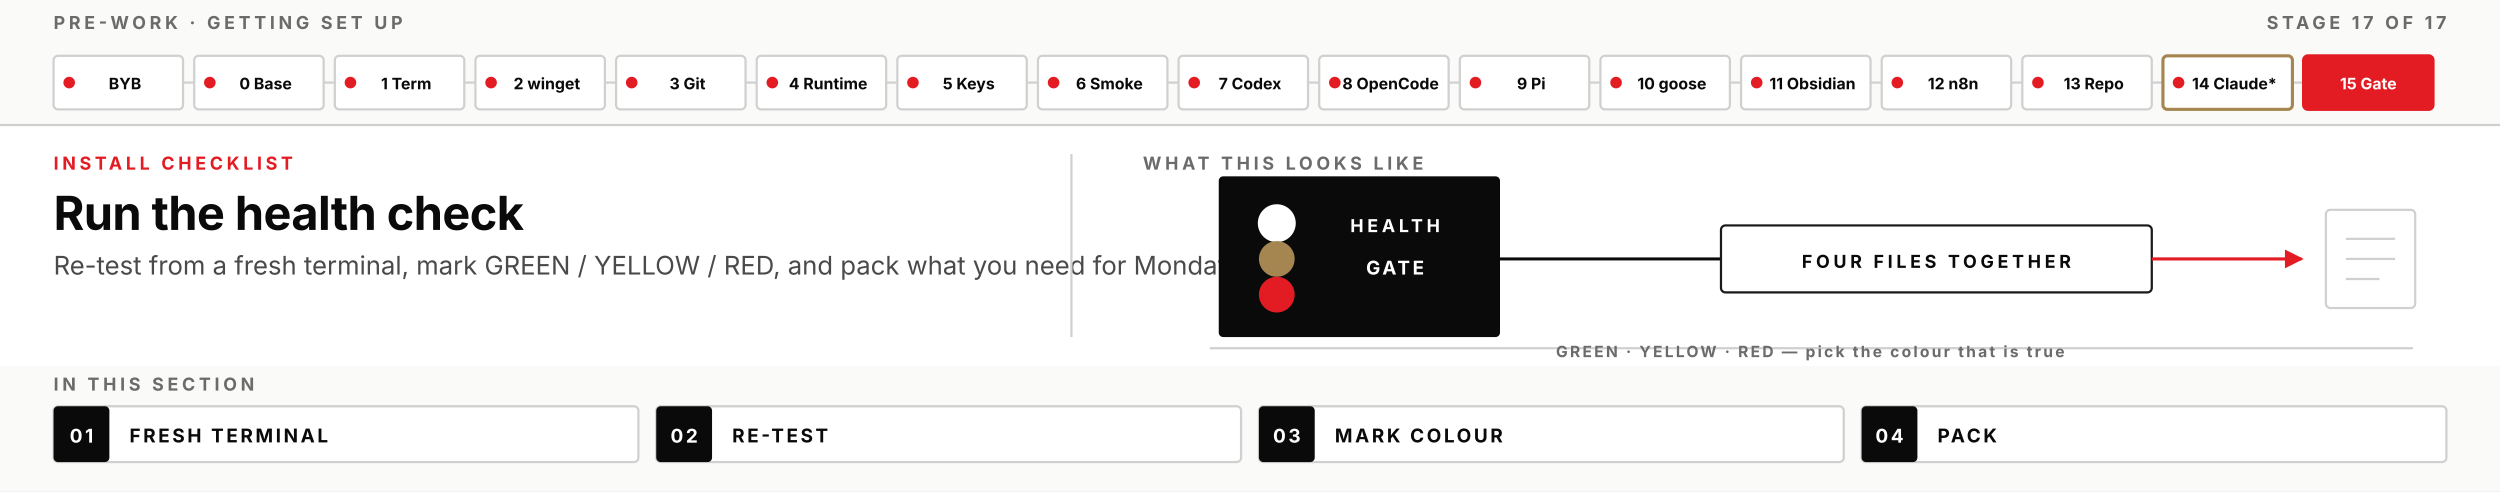
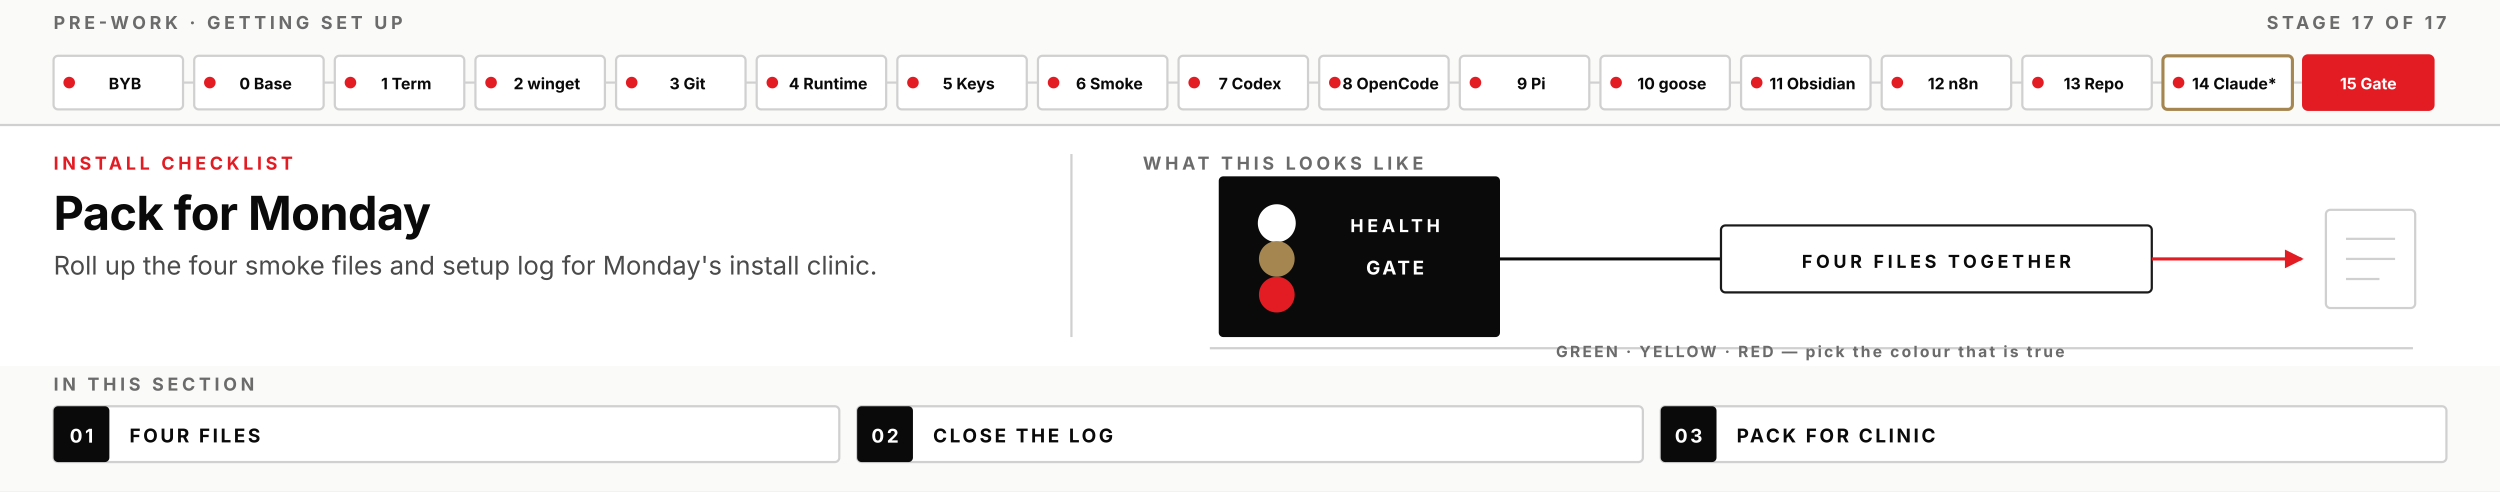
- <svg xmlns="http://www.w3.org/2000/svg" viewBox="0 0 1120 220" role="img" aria-labelledby="title-install-pre-work-15-health-check-gate">
+ <svg xmlns="http://www.w3.org/2000/svg" viewBox="0 0 1120 220" role="img" aria-labelledby="title-install-pre-work-15-pack-for-monday">
  <defs>
    <marker id="arrow" viewBox="0 0 8 8" refX="7" refY="4" markerWidth="6" markerHeight="6" orient="auto-start-reverse">
      <path d="M0 0 8 4 0 8Z" fill="#0A0A0A" />
    </marker>
    <marker id="arrow-red" viewBox="0 0 8 8" refX="7" refY="4" markerWidth="6" markerHeight="6" orient="auto-start-reverse">
      <path d="M0 0 8 4 0 8Z" fill="#E31C23" />
    </marker>
    <style>
      text { font-family: system-ui, "Inter", "Helvetica Neue", Arial, sans-serif; fill: #0A0A0A; }
      .micro { font-size: 8px; font-weight: 650; letter-spacing: 1.65px; }
      .tiny { font-size: 7px; font-weight: 650; letter-spacing: 1px; }
      .railtext { font-size: 7.1px; font-weight: 650; }
      .title { font-size: 21px; font-weight: 680; letter-spacing: -0.25px; }
      .purpose { font-size: 11.5px; font-weight: 430; fill: #4A4A4A; }
      .caption { font-size: 8.5px; font-weight: 650; letter-spacing: 1.15px; }
      .body { font-size: 9.5px; font-weight: 520; }
      .muted { fill: #6B6B6B; }
      .white { fill: #FFFFFF; }
      .red { fill: #E31C23; }
      .gold { fill: #A58650; }
      .line { fill: none; stroke: #0A0A0A; stroke-width: 1.35; vector-effect: non-scaling-stroke; }
      .hair { fill: none; stroke: #D0D0D0; stroke-width: 1; vector-effect: non-scaling-stroke; }
      .redline { fill: none; stroke: #E31C23; stroke-width: 1.4; vector-effect: non-scaling-stroke; }
      .goldline { fill: none; stroke: #A58650; stroke-width: 1.35; vector-effect: non-scaling-stroke; }
      .dash { stroke-dasharray: 5 4; }
    </style>
  </defs>
  <rect width="1120" height="220" fill="#FFFFFF" />
  <rect x="0" y="0" width="1120" height="56" fill="#FAFAF8" />
  <text x="24" y="13" class="micro muted">PRE-WORK · GETTING SET UP</text>
  <text x="1096" y="13" class="micro muted" text-anchor="end">STAGE 17 OF 17</text>
  <path d="M53 37H1061" class="hair" />
  <rect x="24" y="25" width="58" height="24" rx="2" fill="#FFFFFF" stroke="#D0D0D0" stroke-width="1" />
  <circle cx="31" cy="37" r="2.6" fill="#E31C23" />
  <text x="56" y="40" class="railtext" text-anchor="middle">BYB</text>
  <rect x="87" y="25" width="58" height="24" rx="2" fill="#FFFFFF" stroke="#D0D0D0" stroke-width="1" />
  <circle cx="94" cy="37" r="2.6" fill="#E31C23" />
  <text x="119" y="40" class="railtext" text-anchor="middle">0 Base</text>
  <rect x="150" y="25" width="58" height="24" rx="2" fill="#FFFFFF" stroke="#D0D0D0" stroke-width="1" />
  <circle cx="157" cy="37" r="2.6" fill="#E31C23" />
  <text x="182" y="40" class="railtext" text-anchor="middle">1 Term</text>
  <rect x="213" y="25" width="58" height="24" rx="2" fill="#FFFFFF" stroke="#D0D0D0" stroke-width="1" />
  <circle cx="220" cy="37" r="2.6" fill="#E31C23" />
  <text x="245" y="40" class="railtext" text-anchor="middle">2 winget</text>
  <rect x="276" y="25" width="58" height="24" rx="2" fill="#FFFFFF" stroke="#D0D0D0" stroke-width="1" />
  <circle cx="283" cy="37" r="2.6" fill="#E31C23" />
  <text x="308" y="40" class="railtext" text-anchor="middle">3 Git</text>
  <rect x="339" y="25" width="58" height="24" rx="2" fill="#FFFFFF" stroke="#D0D0D0" stroke-width="1" />
  <circle cx="346" cy="37" r="2.6" fill="#E31C23" />
  <text x="371" y="40" class="railtext" text-anchor="middle">4 Runtime</text>
  <rect x="402" y="25" width="58" height="24" rx="2" fill="#FFFFFF" stroke="#D0D0D0" stroke-width="1" />
  <circle cx="409" cy="37" r="2.6" fill="#E31C23" />
  <text x="434" y="40" class="railtext" text-anchor="middle">5 Keys</text>
  <rect x="465" y="25" width="58" height="24" rx="2" fill="#FFFFFF" stroke="#D0D0D0" stroke-width="1" />
  <circle cx="472" cy="37" r="2.6" fill="#E31C23" />
  <text x="497" y="40" class="railtext" text-anchor="middle">6 Smoke</text>
  <rect x="528" y="25" width="58" height="24" rx="2" fill="#FFFFFF" stroke="#D0D0D0" stroke-width="1" />
  <circle cx="535" cy="37" r="2.6" fill="#E31C23" />
  <text x="560" y="40" class="railtext" text-anchor="middle">7 Codex</text>
  <rect x="591" y="25" width="58" height="24" rx="2" fill="#FFFFFF" stroke="#D0D0D0" stroke-width="1" />
  <circle cx="598" cy="37" r="2.6" fill="#E31C23" />
  <text x="623" y="40" class="railtext" text-anchor="middle">8 OpenCode</text>
  <rect x="654" y="25" width="58" height="24" rx="2" fill="#FFFFFF" stroke="#D0D0D0" stroke-width="1" />
  <circle cx="661" cy="37" r="2.6" fill="#E31C23" />
  <text x="686" y="40" class="railtext" text-anchor="middle">9 Pi</text>
  <rect x="717" y="25" width="58" height="24" rx="2" fill="#FFFFFF" stroke="#D0D0D0" stroke-width="1" />
  <circle cx="724" cy="37" r="2.6" fill="#E31C23" />
  <text x="749" y="40" class="railtext" text-anchor="middle">10 goose</text>
  <rect x="780" y="25" width="58" height="24" rx="2" fill="#FFFFFF" stroke="#D0D0D0" stroke-width="1" />
  <circle cx="787" cy="37" r="2.6" fill="#E31C23" />
  <text x="812" y="40" class="railtext" text-anchor="middle">11 Obsidian</text>
  <rect x="843" y="25" width="58" height="24" rx="2" fill="#FFFFFF" stroke="#D0D0D0" stroke-width="1" />
  <circle cx="850" cy="37" r="2.6" fill="#E31C23" />
  <text x="875" y="40" class="railtext" text-anchor="middle">12 n8n</text>
  <rect x="906" y="25" width="58" height="24" rx="2" fill="#FFFFFF" stroke="#D0D0D0" stroke-width="1" />
  <circle cx="913" cy="37" r="2.6" fill="#E31C23" />
  <text x="938" y="40" class="railtext" text-anchor="middle">13 Repo</text>
  <rect x="969" y="25" width="58" height="24" rx="2" fill="#FFFFFF" stroke="#A58650" stroke-width="1.4" />
  <circle cx="976" cy="37" r="2.6" fill="#E31C23" />
  <text x="1001" y="40" class="railtext" text-anchor="middle">14 Claude*</text>
  <rect x="1032" y="25" width="58" height="24" rx="2" fill="#E31C23" stroke="#E31C23" stroke-width="1.4" />
  <text x="1061" y="40" class="railtext white" text-anchor="middle">15 Gate</text>
  <path d="M0 56H1120" class="hair" />
  <text x="24" y="76" class="micro red">INSTALL CHECKLIST</text>
-   <text x="24" y="103" class="title">Run the health check</text>
-   <text x="24" y="123" class="purpose">Re-test from a fresh terminal, mark GREEN / YELLOW / RED, and pack what you need for Monday.</text>
+   <text x="24" y="103" class="title">Pack for Monday</text>
+   <text x="24" y="123" class="purpose">Roll up the four smoke files and setup log for Monday's install clinic.</text>
  <path d="M480 69V151" class="hair" />
  <text x="512" y="76" class="micro muted">WHAT THIS LOOKS LIKE</text>
  <g aria-label="Health gate with green amber and red statuses">
    <rect x="546" y="79" width="126" height="72" rx="2" fill="#0A0A0A" />
    <circle cx="572" cy="100" r="8" fill="#FFFFFF" stroke="#FFFFFF" />
    <circle cx="572" cy="116" r="8" fill="#A58650" />
    <circle cx="572" cy="132" r="8" fill="#E31C23" />
    <text x="625" y="104" class="micro white" text-anchor="middle">HEALTH</text>
    <text x="625" y="123" class="caption white" text-anchor="middle">GATE</text>
    <path d="M672 116H771" class="line" />
    <rect x="771" y="101" width="193" height="30" rx="2" fill="#FFFFFF" stroke="#1A1A1A" />
    <text x="867.5" y="120" class="micro" text-anchor="middle">FOUR FILES TOGETHER</text>
    <path d="M964 116H1031" class="redline" marker-end="url(#arrow-red)" />
    <rect x="1042" y="94" width="40" height="44" rx="2" fill="#FFFFFF" stroke="#D0D0D0" />
    <path d="M1051 107H1073M1051 116H1073M1051 125H1066" class="hair" />
    <path d="M542 156H1081" class="hair" />
    <text x="811" y="160" class="tiny muted" text-anchor="middle">GREEN · YELLOW · RED — pick the colour that is true</text>
  </g>
  <rect x="0" y="164" width="1120" height="56" fill="#FAFAF8" />
  <text x="24" y="175" class="micro muted">IN THIS SECTION</text>
-   <rect x="24.00" y="182" width="262.00" height="25" rx="2" fill="#FFFFFF" stroke="#D0D0D0" />
+   <rect x="24.00" y="182" width="352.00" height="25" rx="2" fill="#FFFFFF" stroke="#D0D0D0" />
  <rect x="24.00" y="182" width="25" height="25" rx="2" fill="#0A0A0A" />
  <text x="36.50" y="198.3" class="caption white" text-anchor="middle">01</text>
-   <text x="58.00" y="198.2" class="caption">FRESH TERMINAL</text>
-   <rect x="294.00" y="182" width="262.00" height="25" rx="2" fill="#FFFFFF" stroke="#D0D0D0" />
-   <rect x="294.00" y="182" width="25" height="25" rx="2" fill="#0A0A0A" />
-   <text x="306.50" y="198.3" class="caption white" text-anchor="middle">02</text>
-   <text x="328.00" y="198.2" class="caption">RE-TEST</text>
-   <rect x="564.00" y="182" width="262.00" height="25" rx="2" fill="#FFFFFF" stroke="#D0D0D0" />
-   <rect x="564.00" y="182" width="25" height="25" rx="2" fill="#0A0A0A" />
-   <text x="576.50" y="198.3" class="caption white" text-anchor="middle">03</text>
-   <text x="598.00" y="198.2" class="caption">MARK COLOUR</text>
-   <rect x="834.00" y="182" width="262.00" height="25" rx="2" fill="#FFFFFF" stroke="#D0D0D0" />
-   <rect x="834.00" y="182" width="25" height="25" rx="2" fill="#0A0A0A" />
-   <text x="846.50" y="198.3" class="caption white" text-anchor="middle">04</text>
-   <text x="868.00" y="198.2" class="caption">PACK</text>
+   <text x="58.00" y="198.2" class="caption">FOUR FILES</text>
+   <rect x="384.00" y="182" width="352.00" height="25" rx="2" fill="#FFFFFF" stroke="#D0D0D0" />
+   <rect x="384.00" y="182" width="25" height="25" rx="2" fill="#0A0A0A" />
+   <text x="396.50" y="198.3" class="caption white" text-anchor="middle">02</text>
+   <text x="418.00" y="198.2" class="caption">CLOSE THE LOG</text>
+   <rect x="744.00" y="182" width="352.00" height="25" rx="2" fill="#FFFFFF" stroke="#D0D0D0" />
+   <rect x="744.00" y="182" width="25" height="25" rx="2" fill="#0A0A0A" />
+   <text x="756.50" y="198.3" class="caption white" text-anchor="middle">03</text>
+   <text x="778.00" y="198.2" class="caption">PACK FOR CLINIC</text>
</svg>
